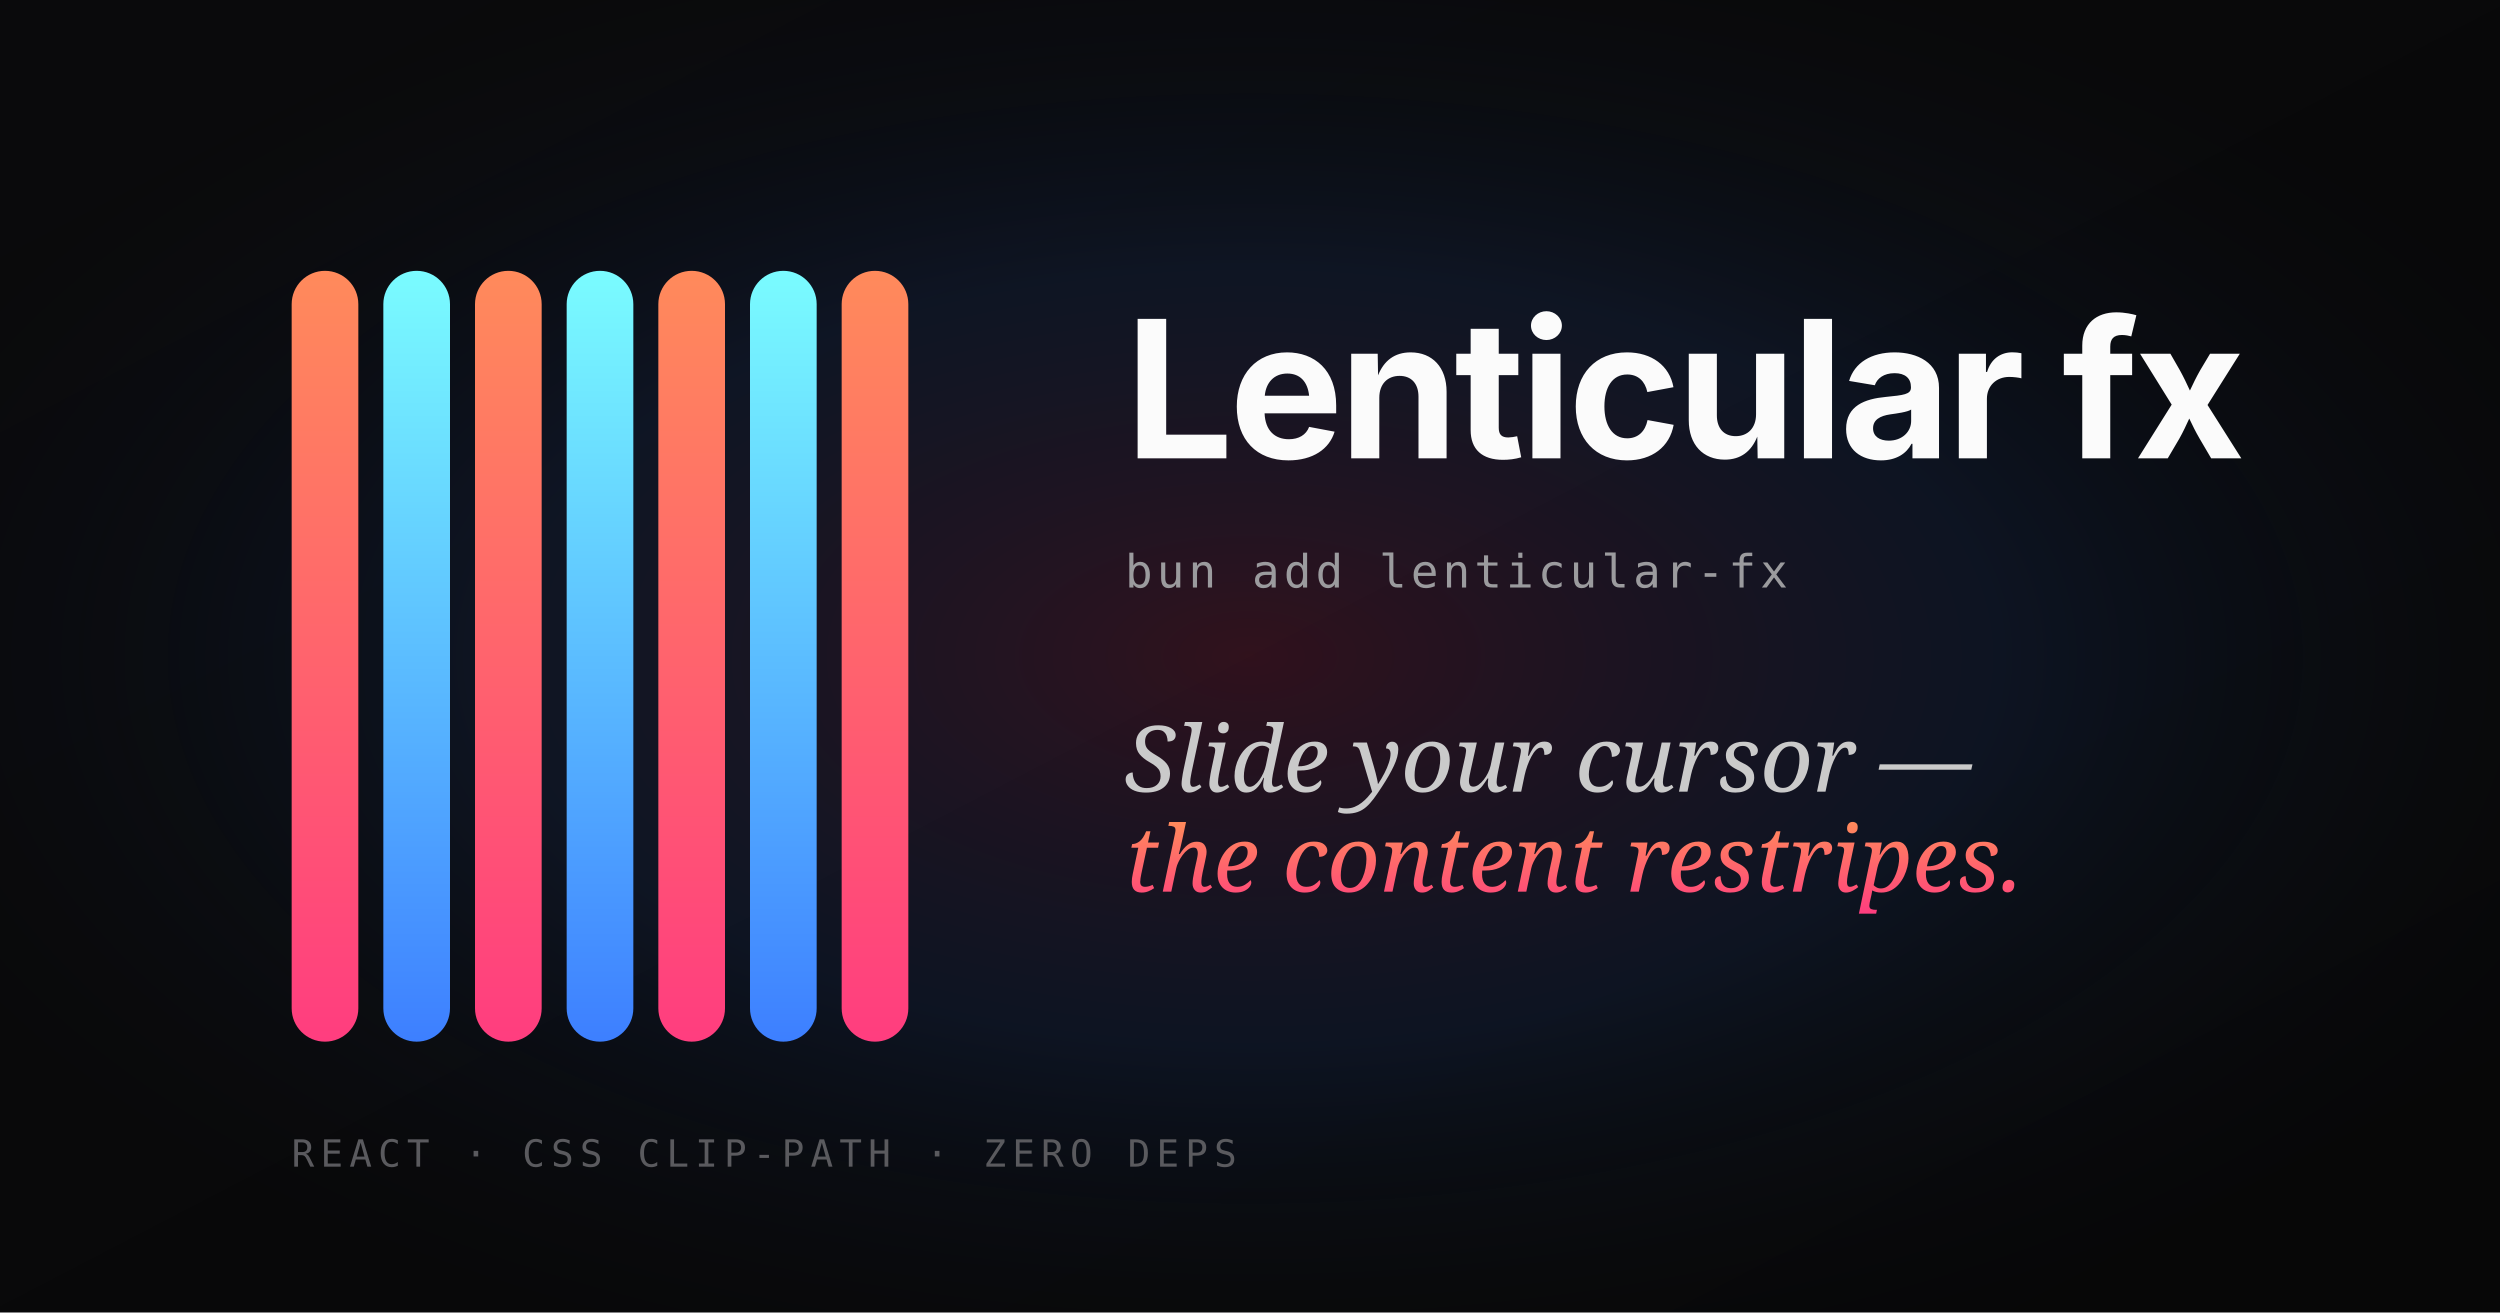
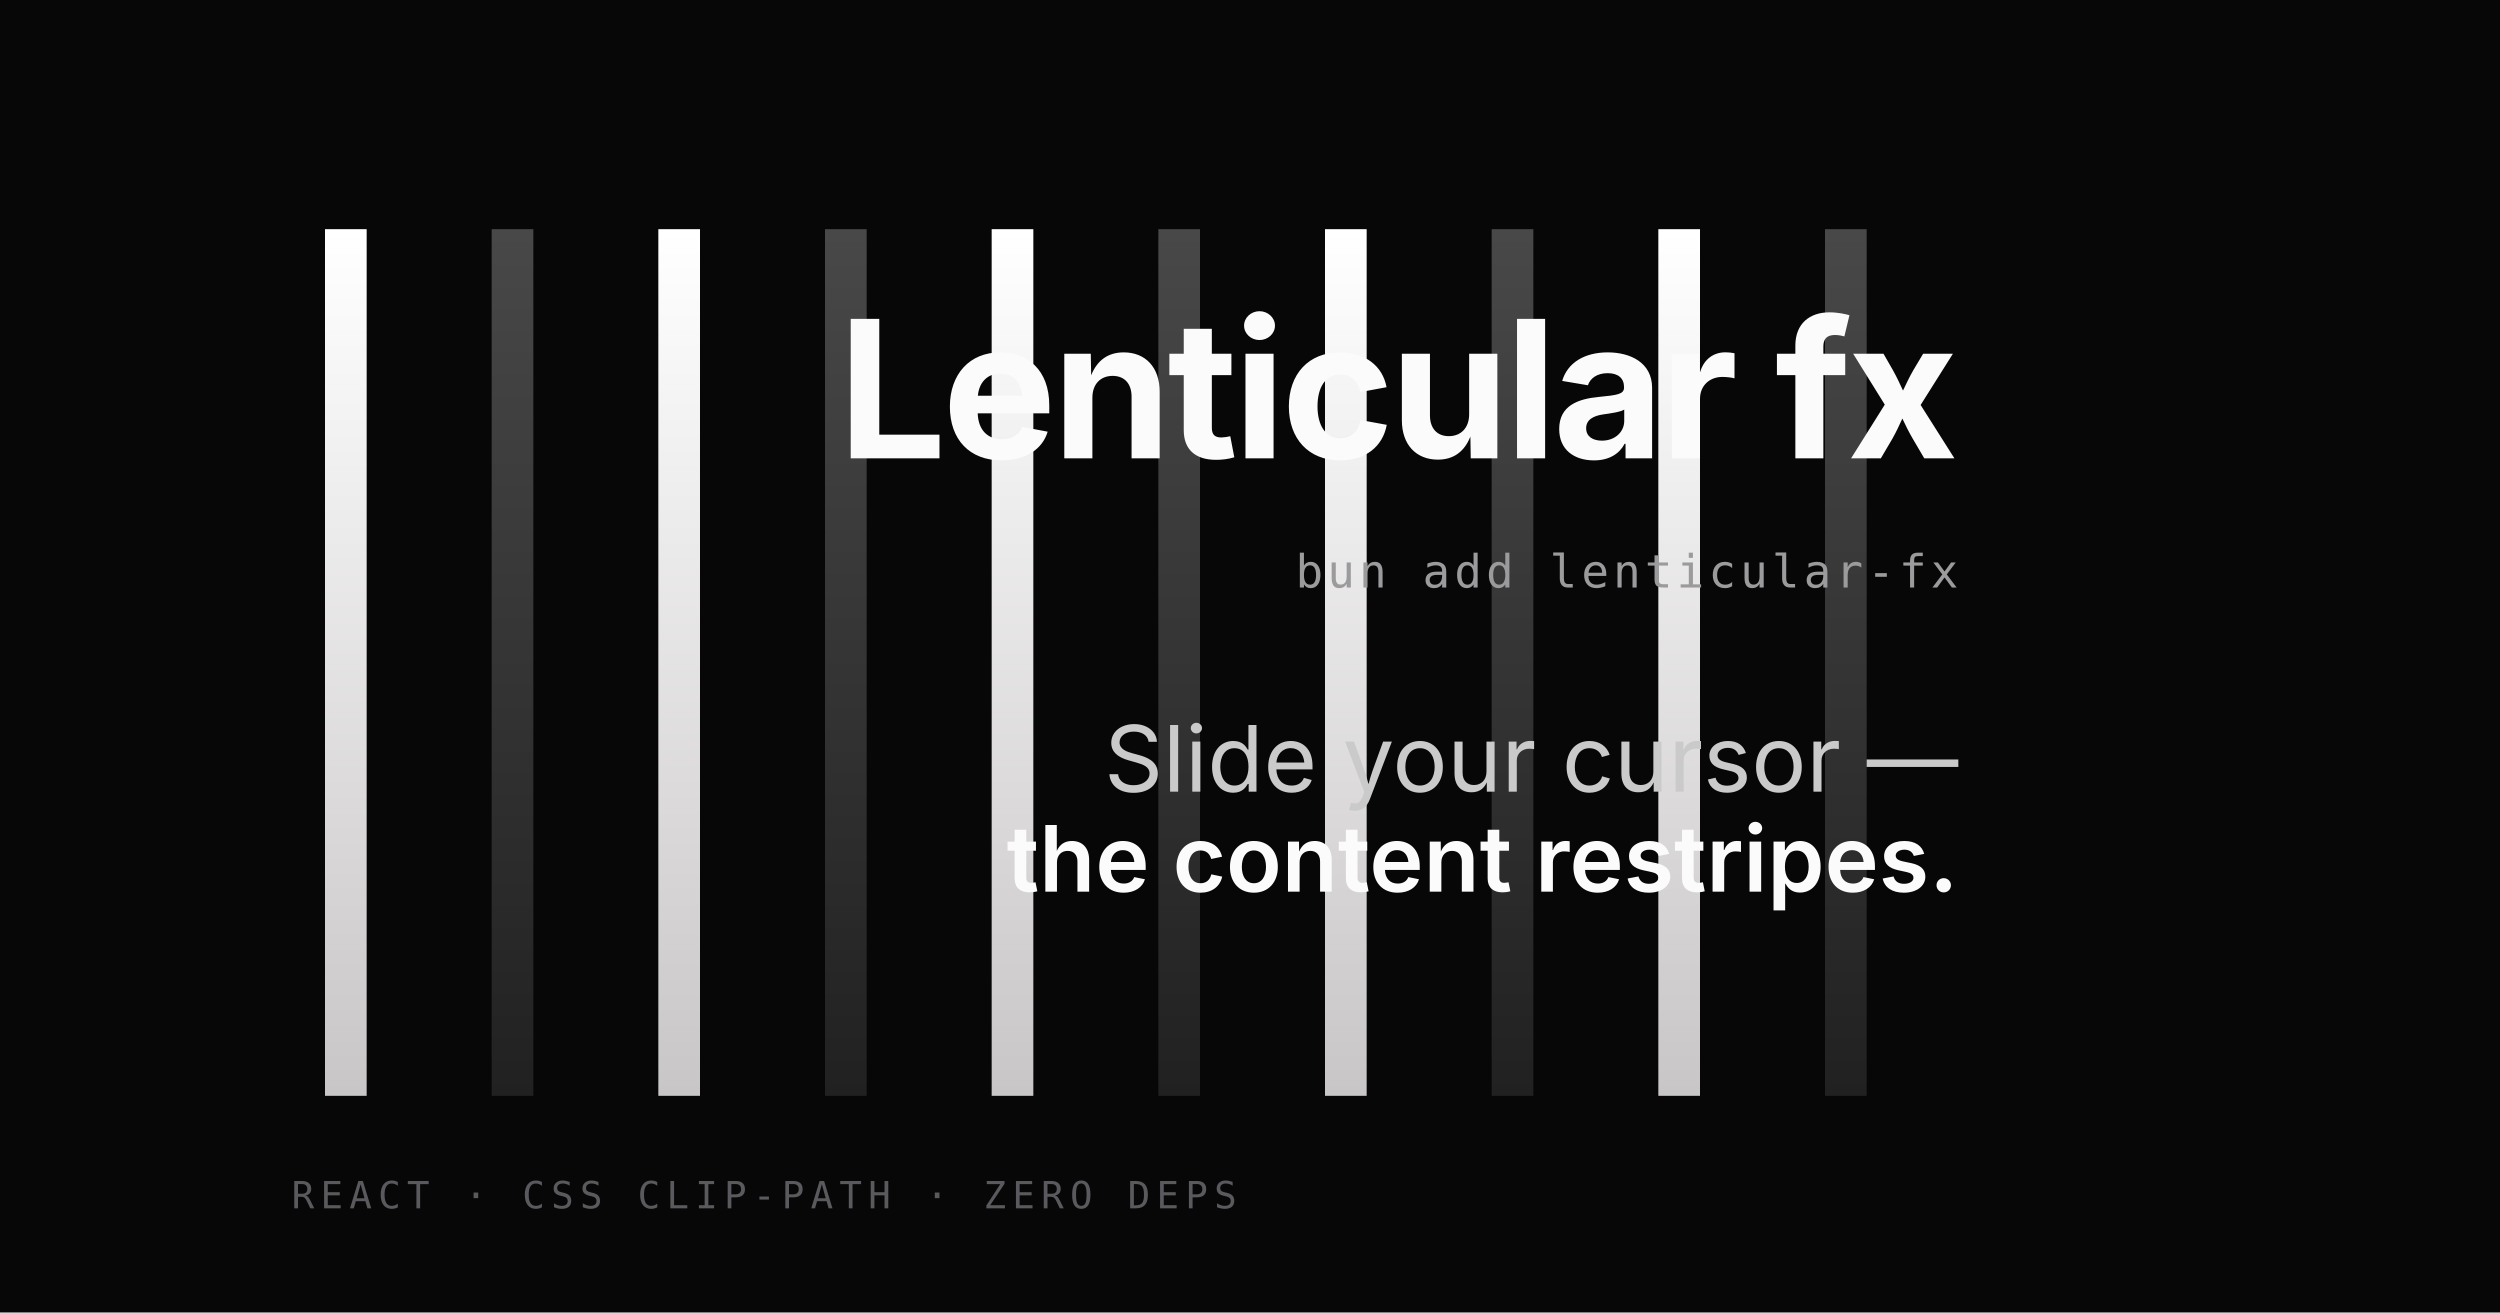
<svg xmlns="http://www.w3.org/2000/svg" viewBox="0 0 1200 630" width="1200" height="630">
  <defs>
-     <linearGradient id="bg" x1="0" y1="0" x2="1" y2="1">
-       <stop offset="0" stop-color="#0a0a0c" />
-       <stop offset="1" stop-color="#070707" />
+     <linearGradient id="strpA" x1="0" y1="0" x2="0" y2="1">
+       <stop offset="0" stop-color="#ffffff" />
+       <stop offset="1" stop-color="#c9c6c7" />
    </linearGradient>
-     <linearGradient id="warm" x1="0" y1="0" x2="0" y2="1">
-       <stop offset="0" stop-color="#ff8a5b" />
-       <stop offset="1" stop-color="#ff3d7f" />
+     <linearGradient id="strpB" x1="0" y1="0" x2="0" y2="1">
+       <stop offset="0" stop-color="#484848" />
+       <stop offset="1" stop-color="#212121" />
    </linearGradient>
-     <linearGradient id="cool" x1="0" y1="0" x2="0" y2="1">
-       <stop offset="0" stop-color="#7afcff" />
-       <stop offset="1" stop-color="#3d7fff" />
-     </linearGradient>
-     <radialGradient id="glow" cx="50%" cy="50%" r="60%">
-       <stop offset="0" stop-color="#ff3d7f" stop-opacity="0.16" />
-       <stop offset="0.5" stop-color="#3d7fff" stop-opacity="0.10" />
-       <stop offset="1" stop-color="#070707" stop-opacity="0" />
-     </radialGradient>
  </defs>
-   <rect width="1200" height="630" fill="url(#bg)" />
-   <rect width="1200" height="630" fill="url(#glow)" />
-   <g transform="translate(140, 130)">
-     <g>
-       <rect x="0" y="0" width="32" height="370" rx="16" fill="url(#warm)" />
-       <rect x="44" y="0" width="32" height="370" rx="16" fill="url(#cool)" />
-       <rect x="88" y="0" width="32" height="370" rx="16" fill="url(#warm)" />
-       <rect x="132" y="0" width="32" height="370" rx="16" fill="url(#cool)" />
-       <rect x="176" y="0" width="32" height="370" rx="16" fill="url(#warm)" />
-       <rect x="220" y="0" width="32" height="370" rx="16" fill="url(#cool)" />
-       <rect x="264" y="0" width="32" height="370" rx="16" fill="url(#warm)" />
-     </g>
+   <rect width="1200" height="630" fill="#070707" />
+   <g transform="translate(140, 110) scale(4)">
+     <rect x="4" y="0" width="5" height="104" fill="url(#strpA)" />
+     <rect x="24" y="0" width="5" height="104" fill="url(#strpB)" />
+     <rect x="44" y="0" width="5" height="104" fill="url(#strpA)" />
+     <rect x="64" y="0" width="5" height="104" fill="url(#strpB)" />
+     <rect x="84" y="0" width="5" height="104" fill="url(#strpA)" />
+     <rect x="104" y="0" width="5" height="104" fill="url(#strpB)" />
+     <rect x="124" y="0" width="5" height="104" fill="url(#strpA)" />
+     <rect x="144" y="0" width="5" height="104" fill="url(#strpB)" />
+     <rect x="164" y="0" width="5" height="104" fill="url(#strpA)" />
+     <rect x="184" y="0" width="5" height="104" fill="url(#strpB)" />
  </g>
-   <g transform="translate(540, 220)">
-     <text x="0" y="0" font-family="Inter, system-ui, sans-serif" font-size="92" font-weight="700" fill="#fbfbfb" letter-spacing="-2">
+   <g transform="translate(940, 220)">
+     <text x="0" y="0" font-family="Geist, Inter, system-ui, sans-serif" font-size="92" font-weight="700" fill="#fbfbfb" letter-spacing="-2" text-anchor="end">
      Lenticular fx
    </text>
-     <text x="0" y="62" font-family="JetBrains Mono, monospace" font-size="22" font-weight="500" fill="#9b9b9e" letter-spacing="2">
+     <text x="0" y="62" font-family="Geist Mono, ui-monospace, monospace" font-size="22" font-weight="500" fill="#9b9b9e" letter-spacing="2" text-anchor="end">
      bun add lenticular-fx
    </text>
-     <text x="0" y="160" font-family="Instrument Serif, serif" font-style="italic" font-size="44" fill="#cacaca">
+     <text x="0" y="160" font-family="Geist, Inter, system-ui, sans-serif" font-size="44" font-weight="400" fill="#cacaca" text-anchor="end">
      Slide your cursor —
    </text>
-     <text x="0" y="208" font-family="Instrument Serif, serif" font-style="italic" font-size="44" fill="url(#warm)">
+     <text x="0" y="208" font-family="Geist, Inter, system-ui, sans-serif" font-size="44" font-weight="600" fill="#fbfbfb" text-anchor="end">
      the content restripes.
    </text>
  </g>
-   <g transform="translate(140, 560)">
-     <text x="0" y="0" font-family="JetBrains Mono, monospace" font-size="18" font-weight="500" fill="#5a5a5e" letter-spacing="3">
+   <g transform="translate(140, 580)">
+     <text x="0" y="0" font-family="Geist Mono, ui-monospace, monospace" font-size="18" font-weight="500" fill="#5a5a5e" letter-spacing="3">
      REACT · CSS CLIP-PATH · ZERO DEPS
    </text>
  </g>
</svg>
